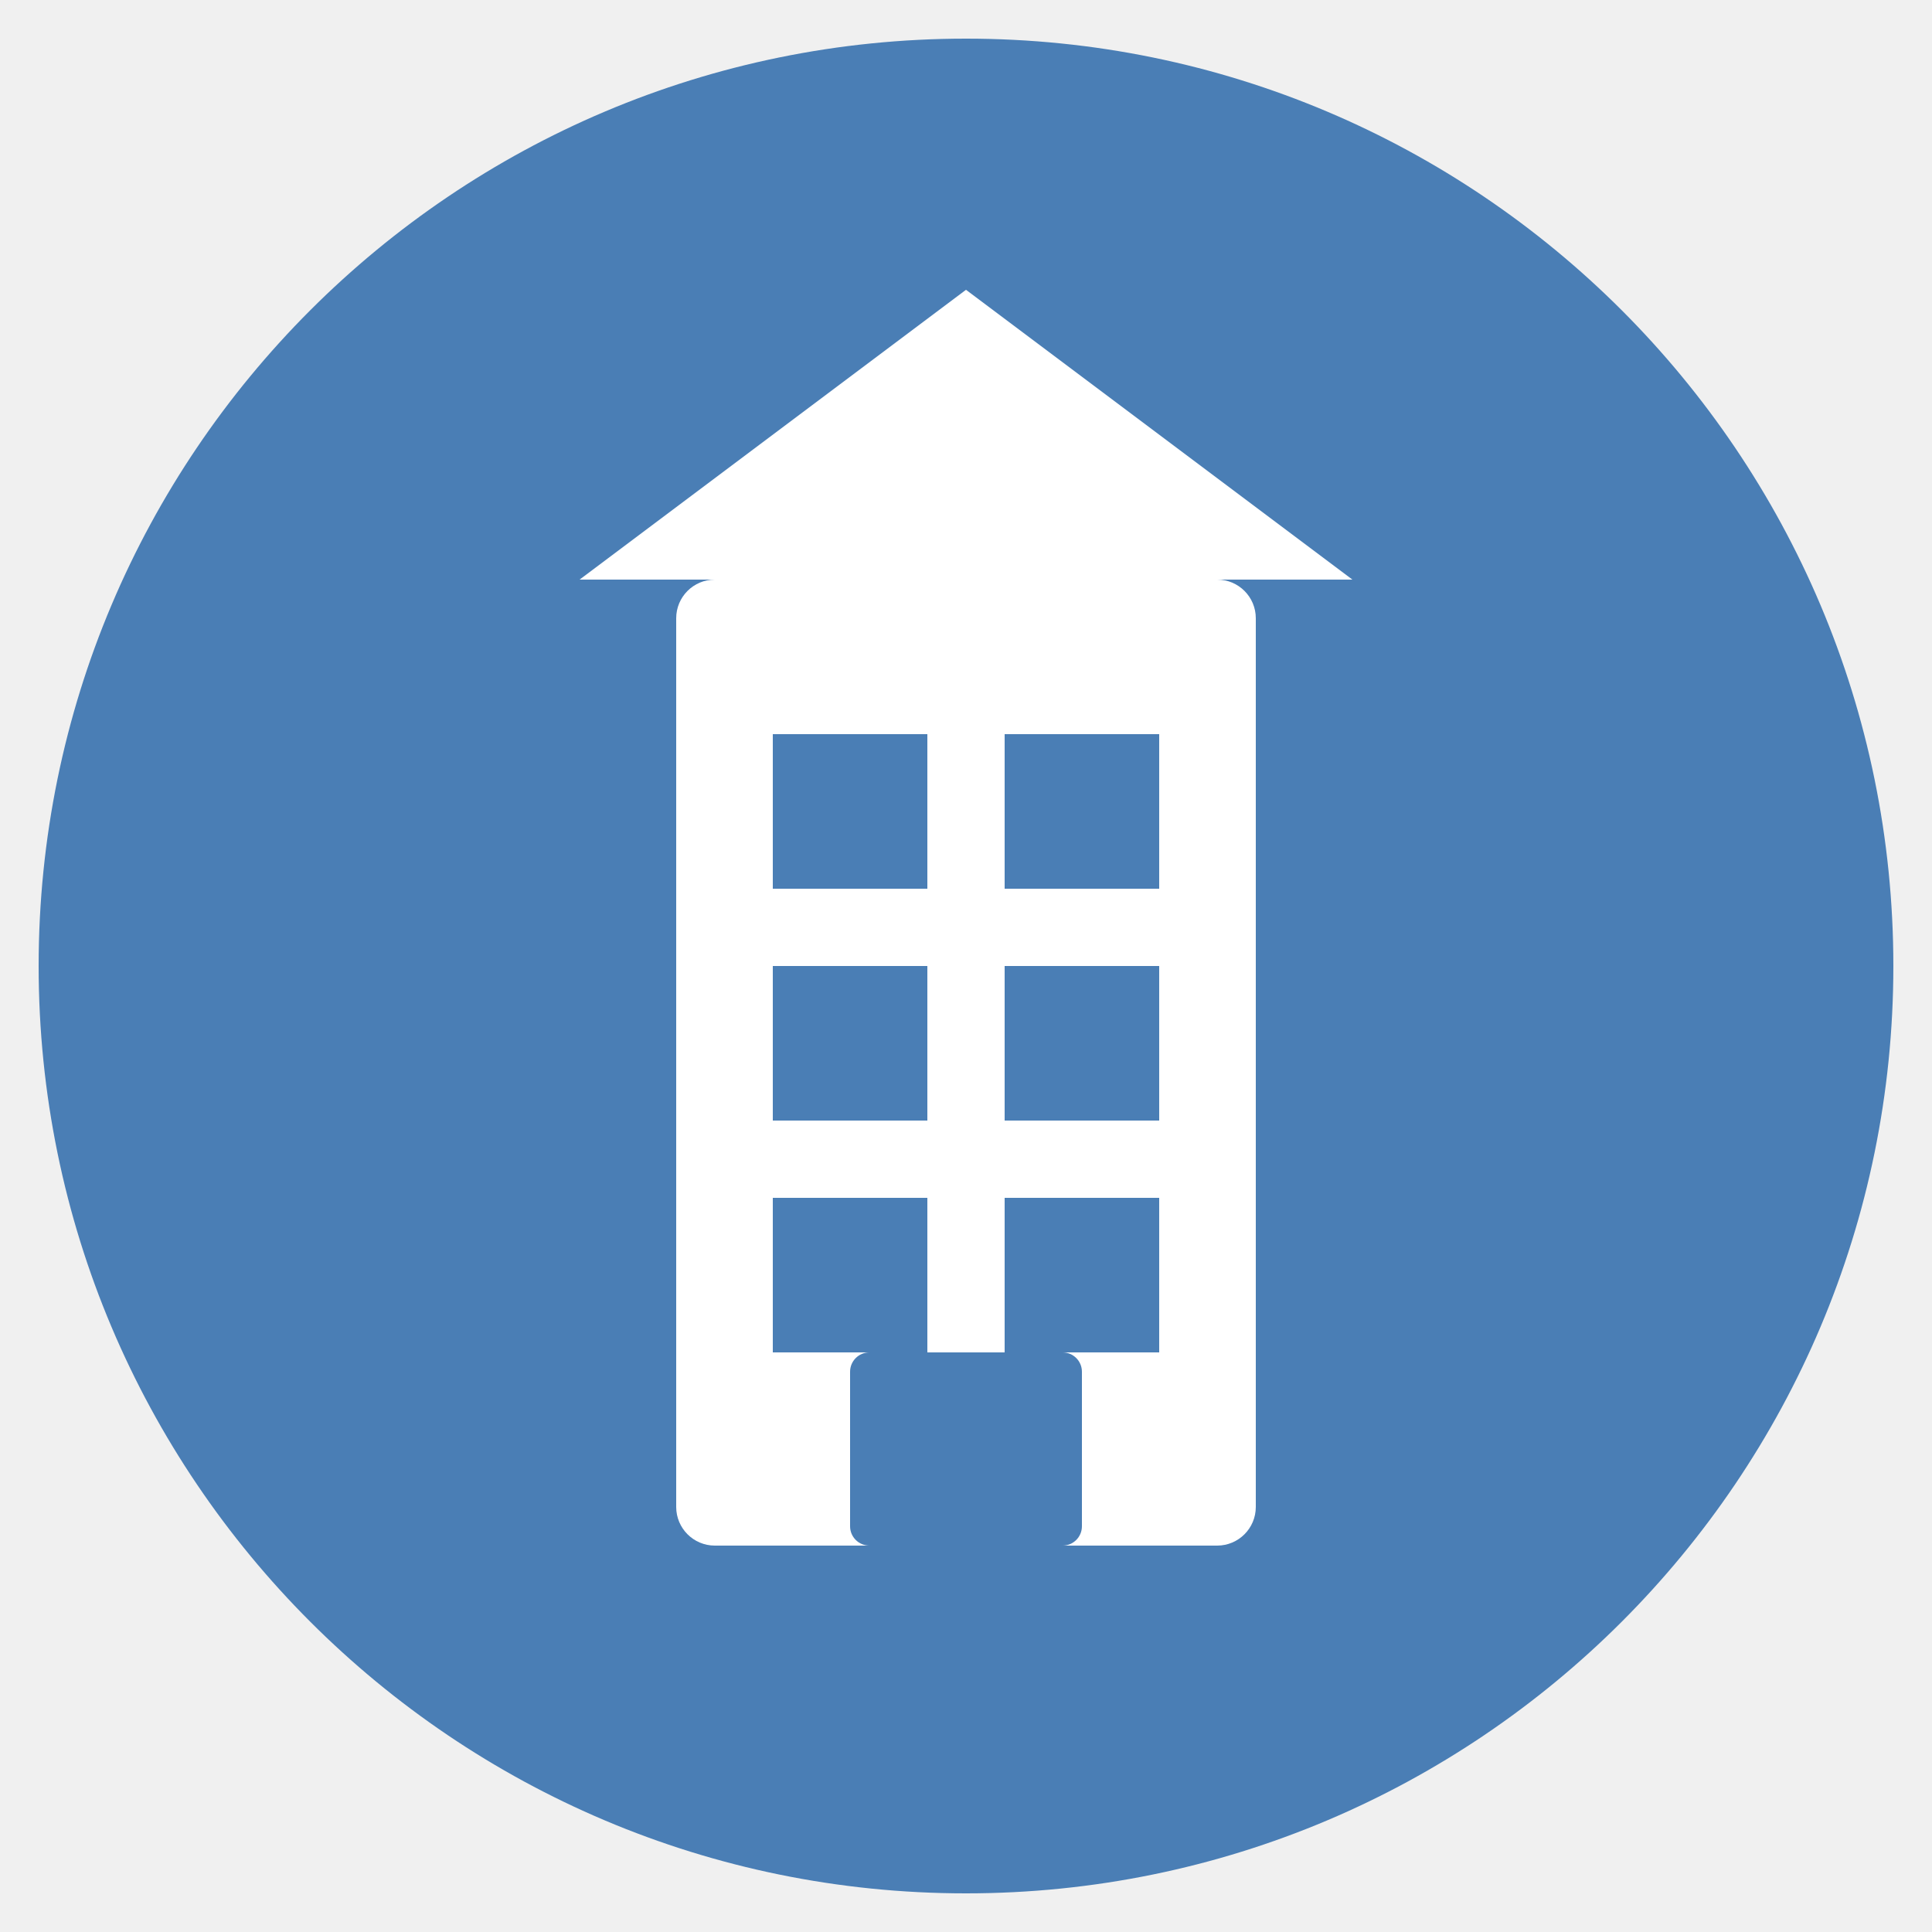
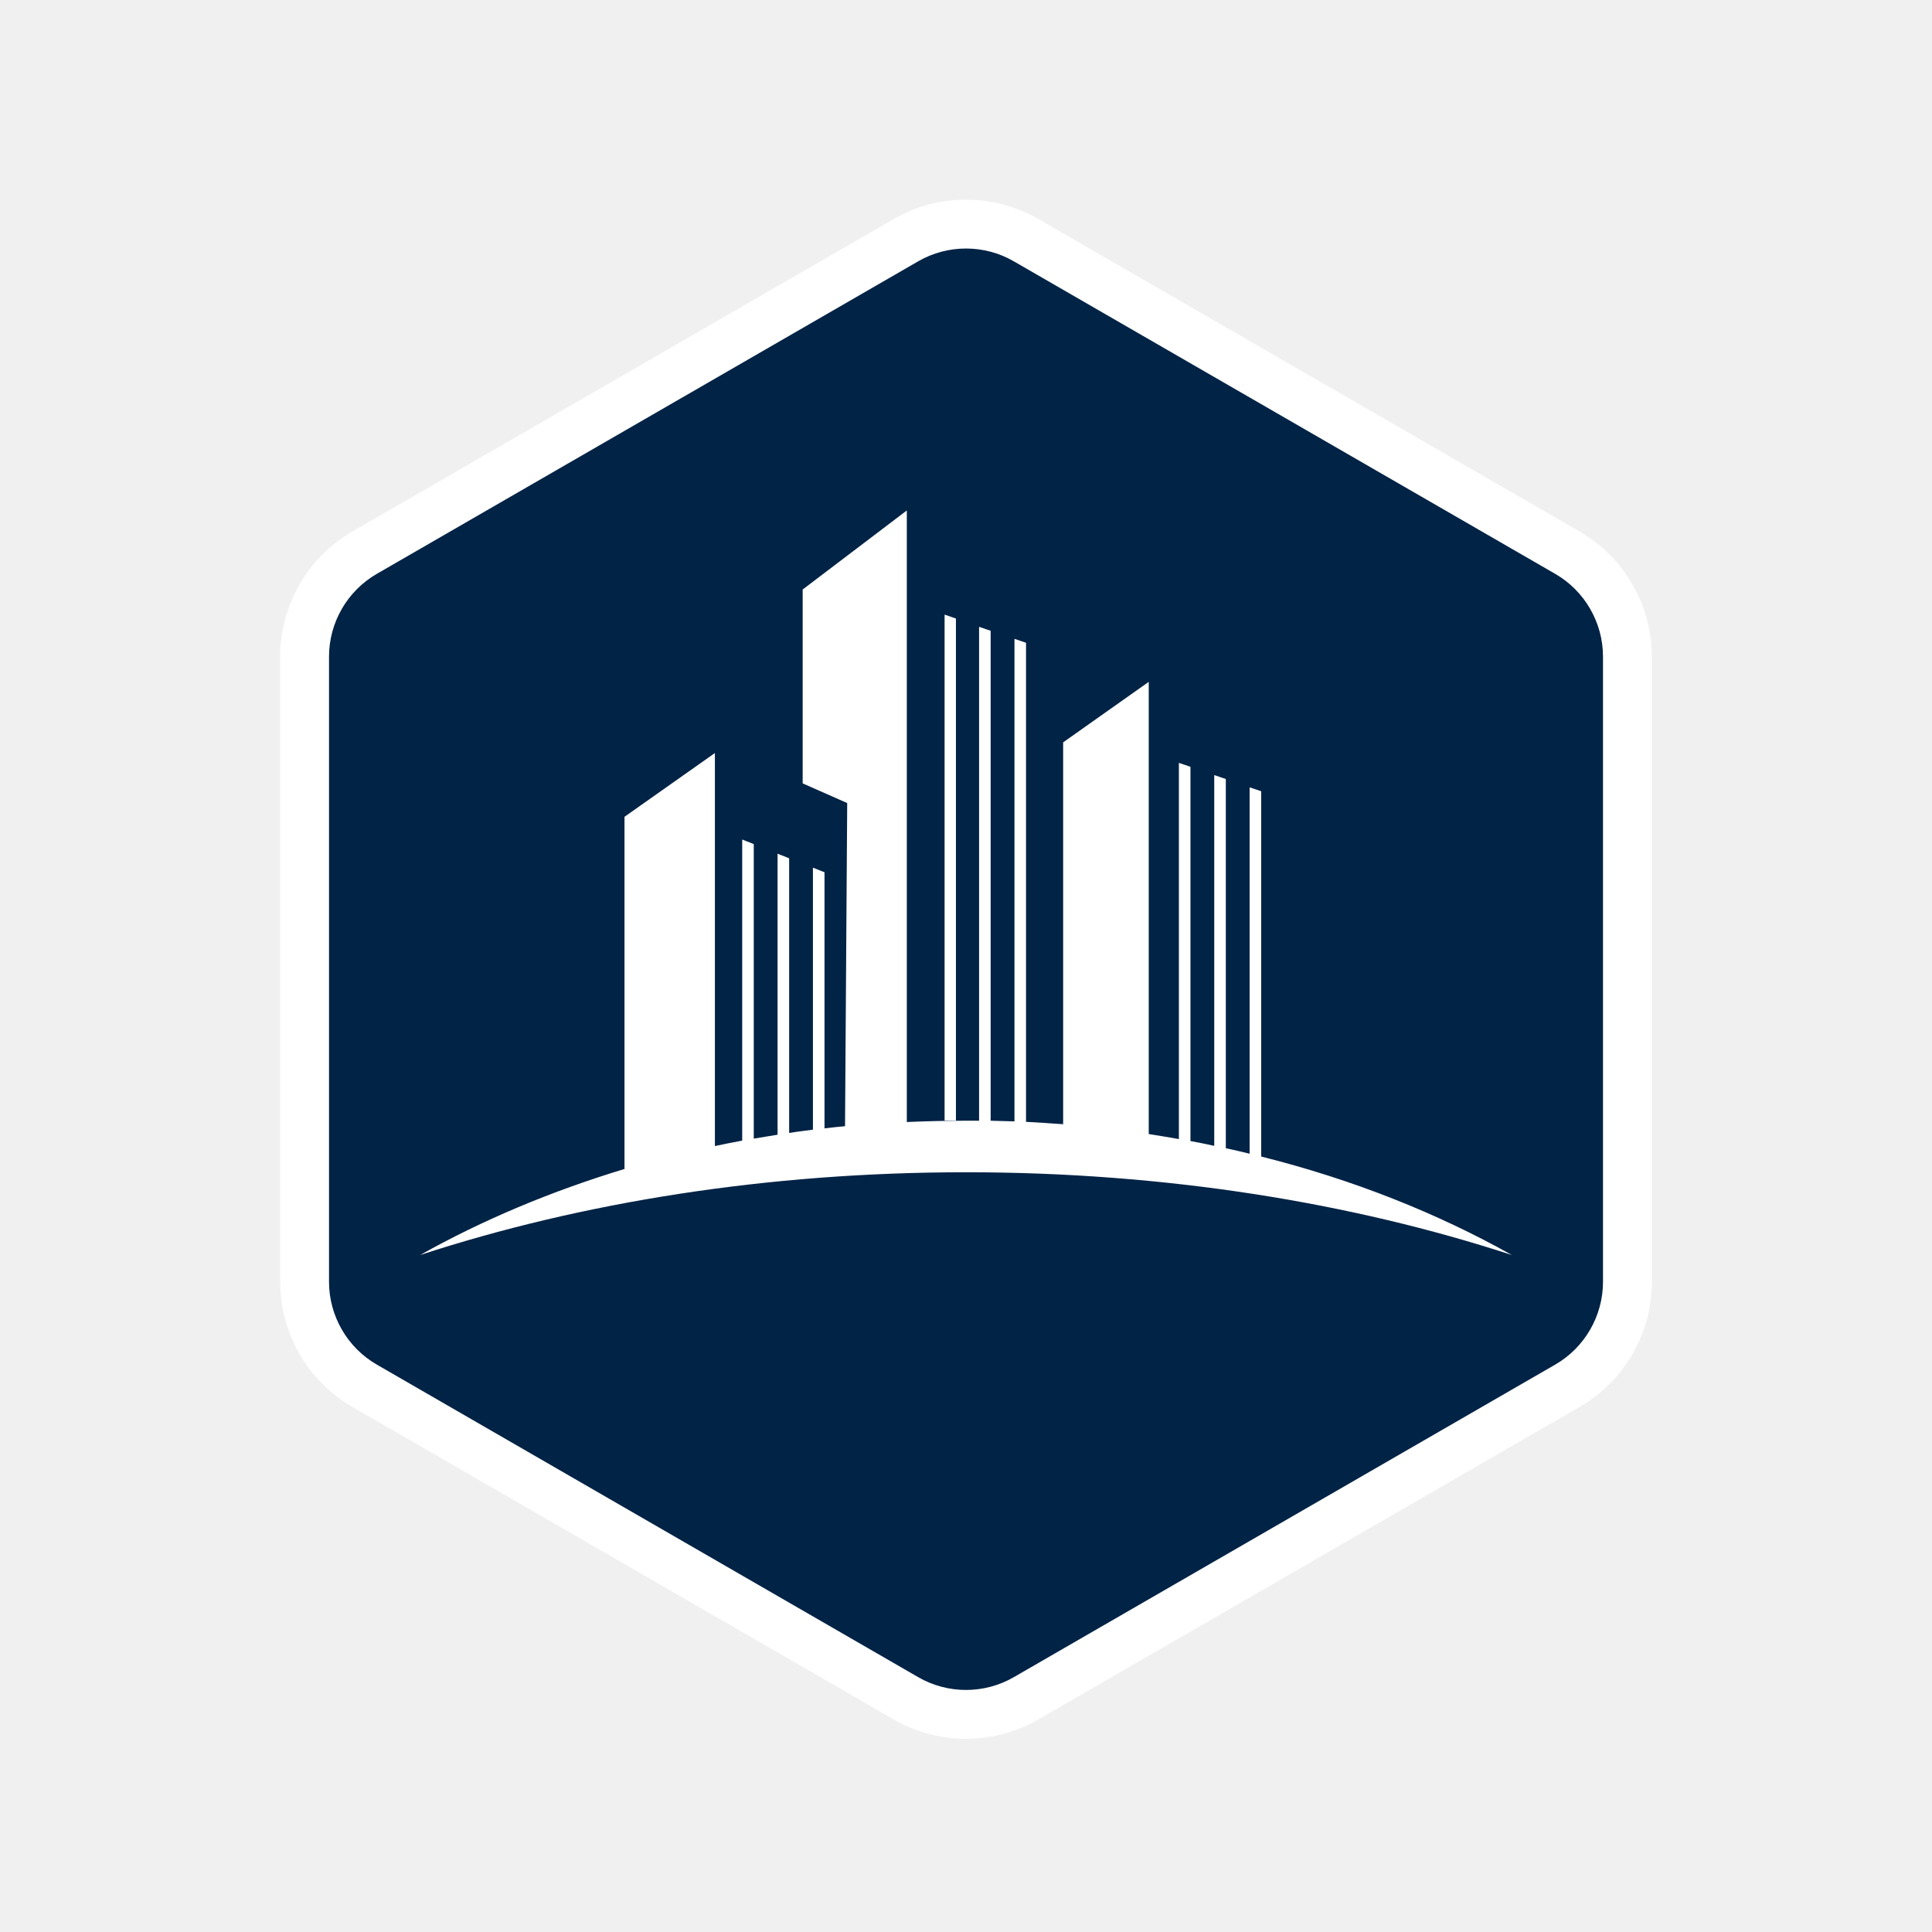
- <svg xmlns="http://www.w3.org/2000/svg" viewBox="0 0 100 100">
-   <circle cx="50" cy="50" r="48" fill="#4a7eb5" />
-   <rect x="35" y="30" width="30" height="50" rx="2" fill="white" />
-   <polygon points="30,30 50,15 70,30" fill="white" />
-   <rect x="40" y="38" width="8" height="8" fill="#4a7eb5" />
-   <rect x="52" y="38" width="8" height="8" fill="#4a7eb5" />
-   <rect x="40" y="50" width="8" height="8" fill="#4a7eb5" />
-   <rect x="52" y="50" width="8" height="8" fill="#4a7eb5" />
-   <rect x="40" y="62" width="8" height="8" fill="#4a7eb5" />
-   <rect x="52" y="62" width="8" height="8" fill="#4a7eb5" />
-   <rect x="44" y="70" width="12" height="10" rx="1" fill="#4a7eb5" />
+ <svg xmlns="http://www.w3.org/2000/svg" width="500" zoomAndPan="magnify" viewBox="0 0 375 375" height="500" preserveAspectRatio="xMidYMid meet" version="1.0">
+   <defs>
+     <clipPath id="2e2e83c0df">
+       <path d="M 54.137 38 L 321 38 L 321 337.5 L 54.137 337.5 Z M 54.137 38 " clip-rule="nonzero" />
+     </clipPath>
+     <clipPath id="25a934e9a1">
+       <path d="M 81.52 99.082 L 293.77 99.082 L 293.77 243.832 L 81.52 243.832 Z M 81.52 99.082 " clip-rule="nonzero" />
+     </clipPath>
+   </defs>
+   <path fill="#012345" d="M 315.883 248.809 L 315.883 127.445 C 315.883 119.129 311.445 111.445 304.246 107.285 L 199.141 46.605 C 191.934 42.445 183.062 42.445 175.863 46.605 L 70.758 107.285 C 63.551 111.445 59.117 119.129 59.117 127.445 L 59.117 248.809 C 59.117 257.125 63.559 264.809 70.758 268.969 L 175.863 329.648 C 183.066 333.809 191.941 333.809 199.141 329.648 L 304.238 268.969 C 311.445 264.809 315.883 257.125 315.883 248.809 Z M 315.883 248.809 " fill-opacity="1" fill-rule="nonzero" />
+   <g clip-path="url(#2e2e83c0df)">
+     <path fill="#ffffff" d="M 187.5 337.5 C 182.656 337.5 177.809 336.25 173.492 333.758 L 68.387 273.078 C 59.746 268.09 54.375 258.785 54.375 248.809 L 54.375 127.445 C 54.375 117.469 59.746 108.164 68.387 103.176 L 173.492 42.496 C 182.137 37.508 192.875 37.508 201.512 42.496 L 306.617 103.176 C 315.258 108.164 320.629 117.469 320.629 127.445 L 320.629 248.809 C 320.629 258.785 315.258 268.09 306.617 273.078 L 201.512 333.758 C 197.191 336.25 192.348 337.5 187.5 337.5 Z M 187.5 48.238 C 184.301 48.238 181.09 49.062 178.234 50.711 L 73.129 111.391 C 67.41 114.691 63.863 120.844 63.863 127.445 L 63.863 248.809 C 63.863 255.41 67.41 261.559 73.129 264.863 L 178.234 325.543 C 183.953 328.844 191.051 328.844 196.77 325.543 L 301.875 264.863 C 307.59 261.566 311.141 255.41 311.141 248.809 L 311.141 127.445 C 311.141 120.844 307.59 114.695 301.875 111.391 L 196.77 50.715 C 193.914 49.062 190.703 48.238 187.5 48.238 Z M 187.5 48.238 " fill-opacity="1" fill-rule="nonzero" />
+   </g>
+   <g clip-path="url(#25a934e9a1)">
+     <path fill="#ffffff" d="M 244.797 224.484 L 244.797 153.582 L 242.551 152.82 L 242.551 223.934 C 241.023 223.551 239.5 223.211 237.93 222.871 L 237.93 151.207 L 235.684 150.445 L 235.684 222.406 C 234.16 222.066 232.633 221.77 231.066 221.473 L 231.066 148.836 L 228.82 148.07 L 228.82 221.094 C 226.867 220.754 224.918 220.414 222.969 220.117 L 222.969 132.348 L 206.355 144.09 L 206.355 218.211 C 203.984 218.043 201.566 217.871 199.152 217.746 L 199.152 124.762 L 196.906 124 L 196.906 217.66 C 195.379 217.617 193.855 217.574 192.285 217.531 L 192.285 122.434 L 190.039 121.668 L 190.039 217.531 C 189.152 217.531 188.262 217.531 187.371 217.531 C 183.555 217.531 179.785 217.617 176.012 217.785 L 176.012 99.082 L 155.797 114.422 L 155.797 152.055 L 164.441 155.871 L 164.02 218.594 C 162.707 218.719 161.348 218.848 160.035 219.016 L 160.035 169.305 L 157.789 168.414 L 157.789 219.27 C 156.266 219.48 154.695 219.652 153.172 219.906 L 153.172 166.594 L 150.926 165.703 L 150.926 220.246 C 149.398 220.5 147.832 220.754 146.305 221.008 L 146.305 163.836 L 144.059 162.949 L 144.059 221.391 C 142.277 221.727 140.5 222.066 138.762 222.449 L 138.762 146.164 L 121.215 158.539 L 121.215 226.898 C 107.062 231.18 93.625 236.816 81.547 243.598 C 112.781 233.383 148.934 227.535 187.496 227.535 C 226.062 227.535 262.215 233.383 293.449 243.598 C 278.953 235.461 262.555 228.934 244.797 224.484 Z M 244.797 224.484 " fill-opacity="1" fill-rule="nonzero" />
+   </g>
+   <path fill="#ffffff" d="M 185.547 120.059 L 183.344 119.297 L 183.344 217.492 L 185.547 217.492 Z M 185.547 120.059 " fill-opacity="1" fill-rule="nonzero" />
</svg>
